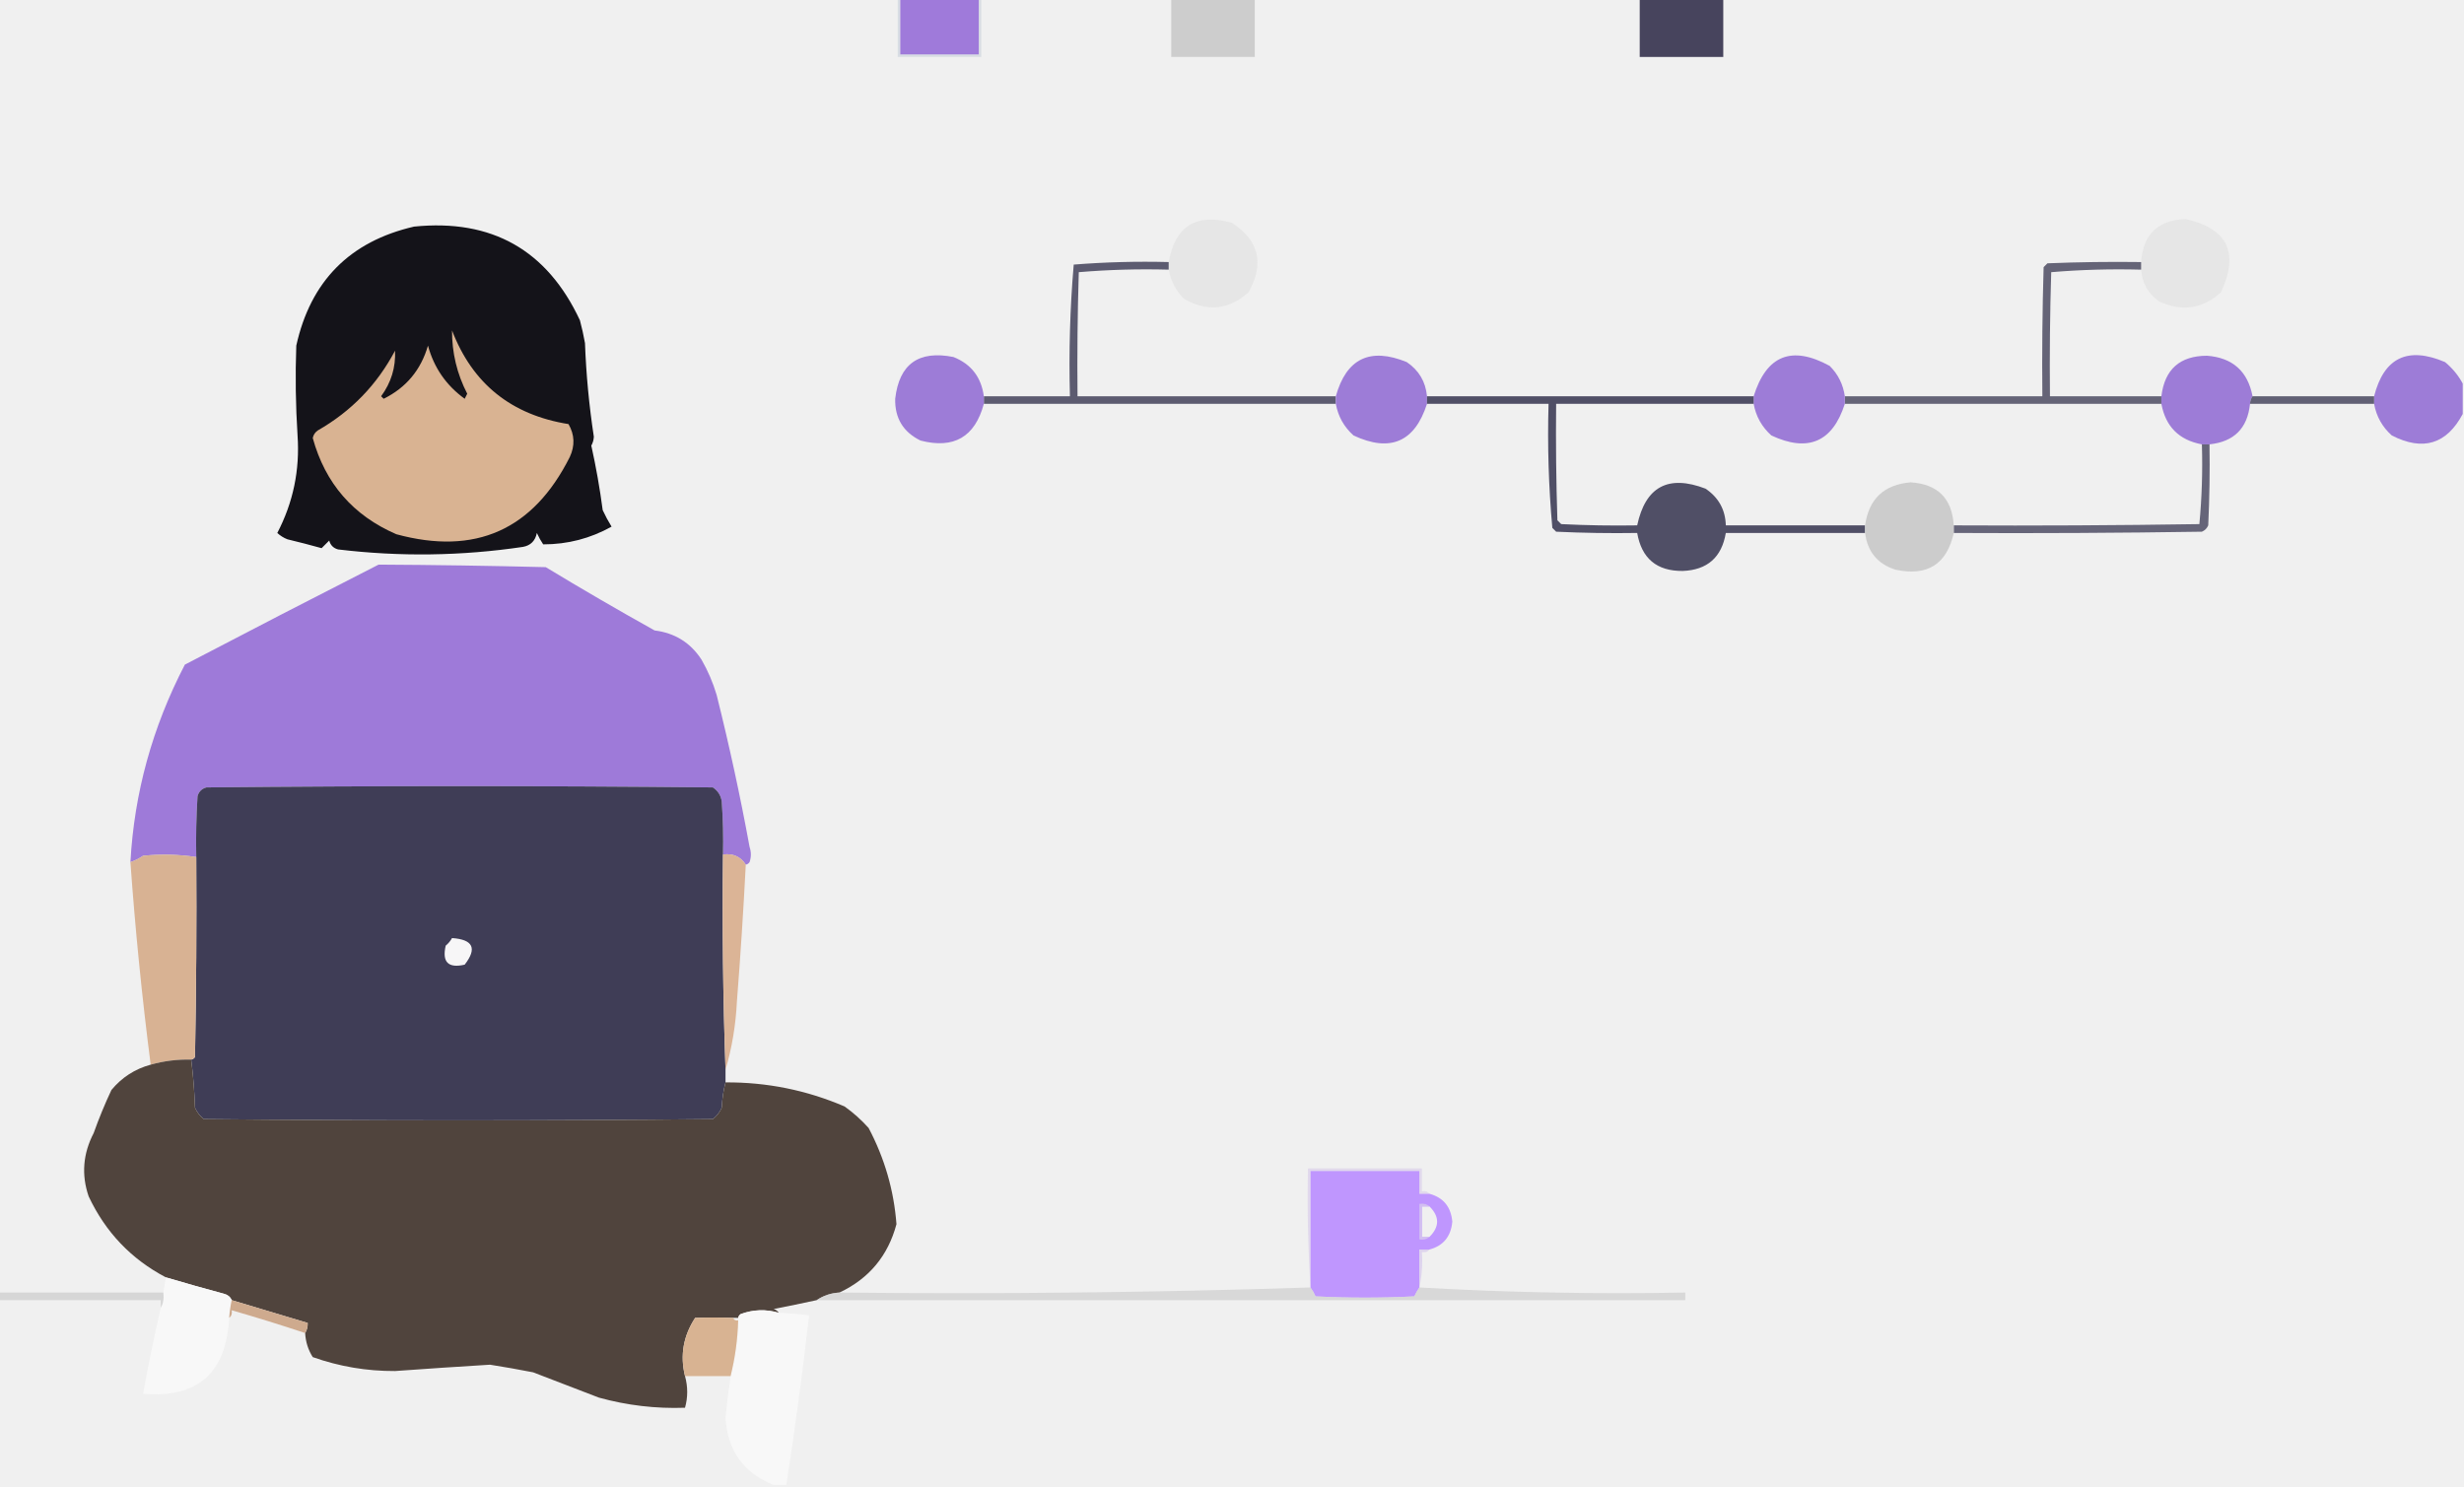
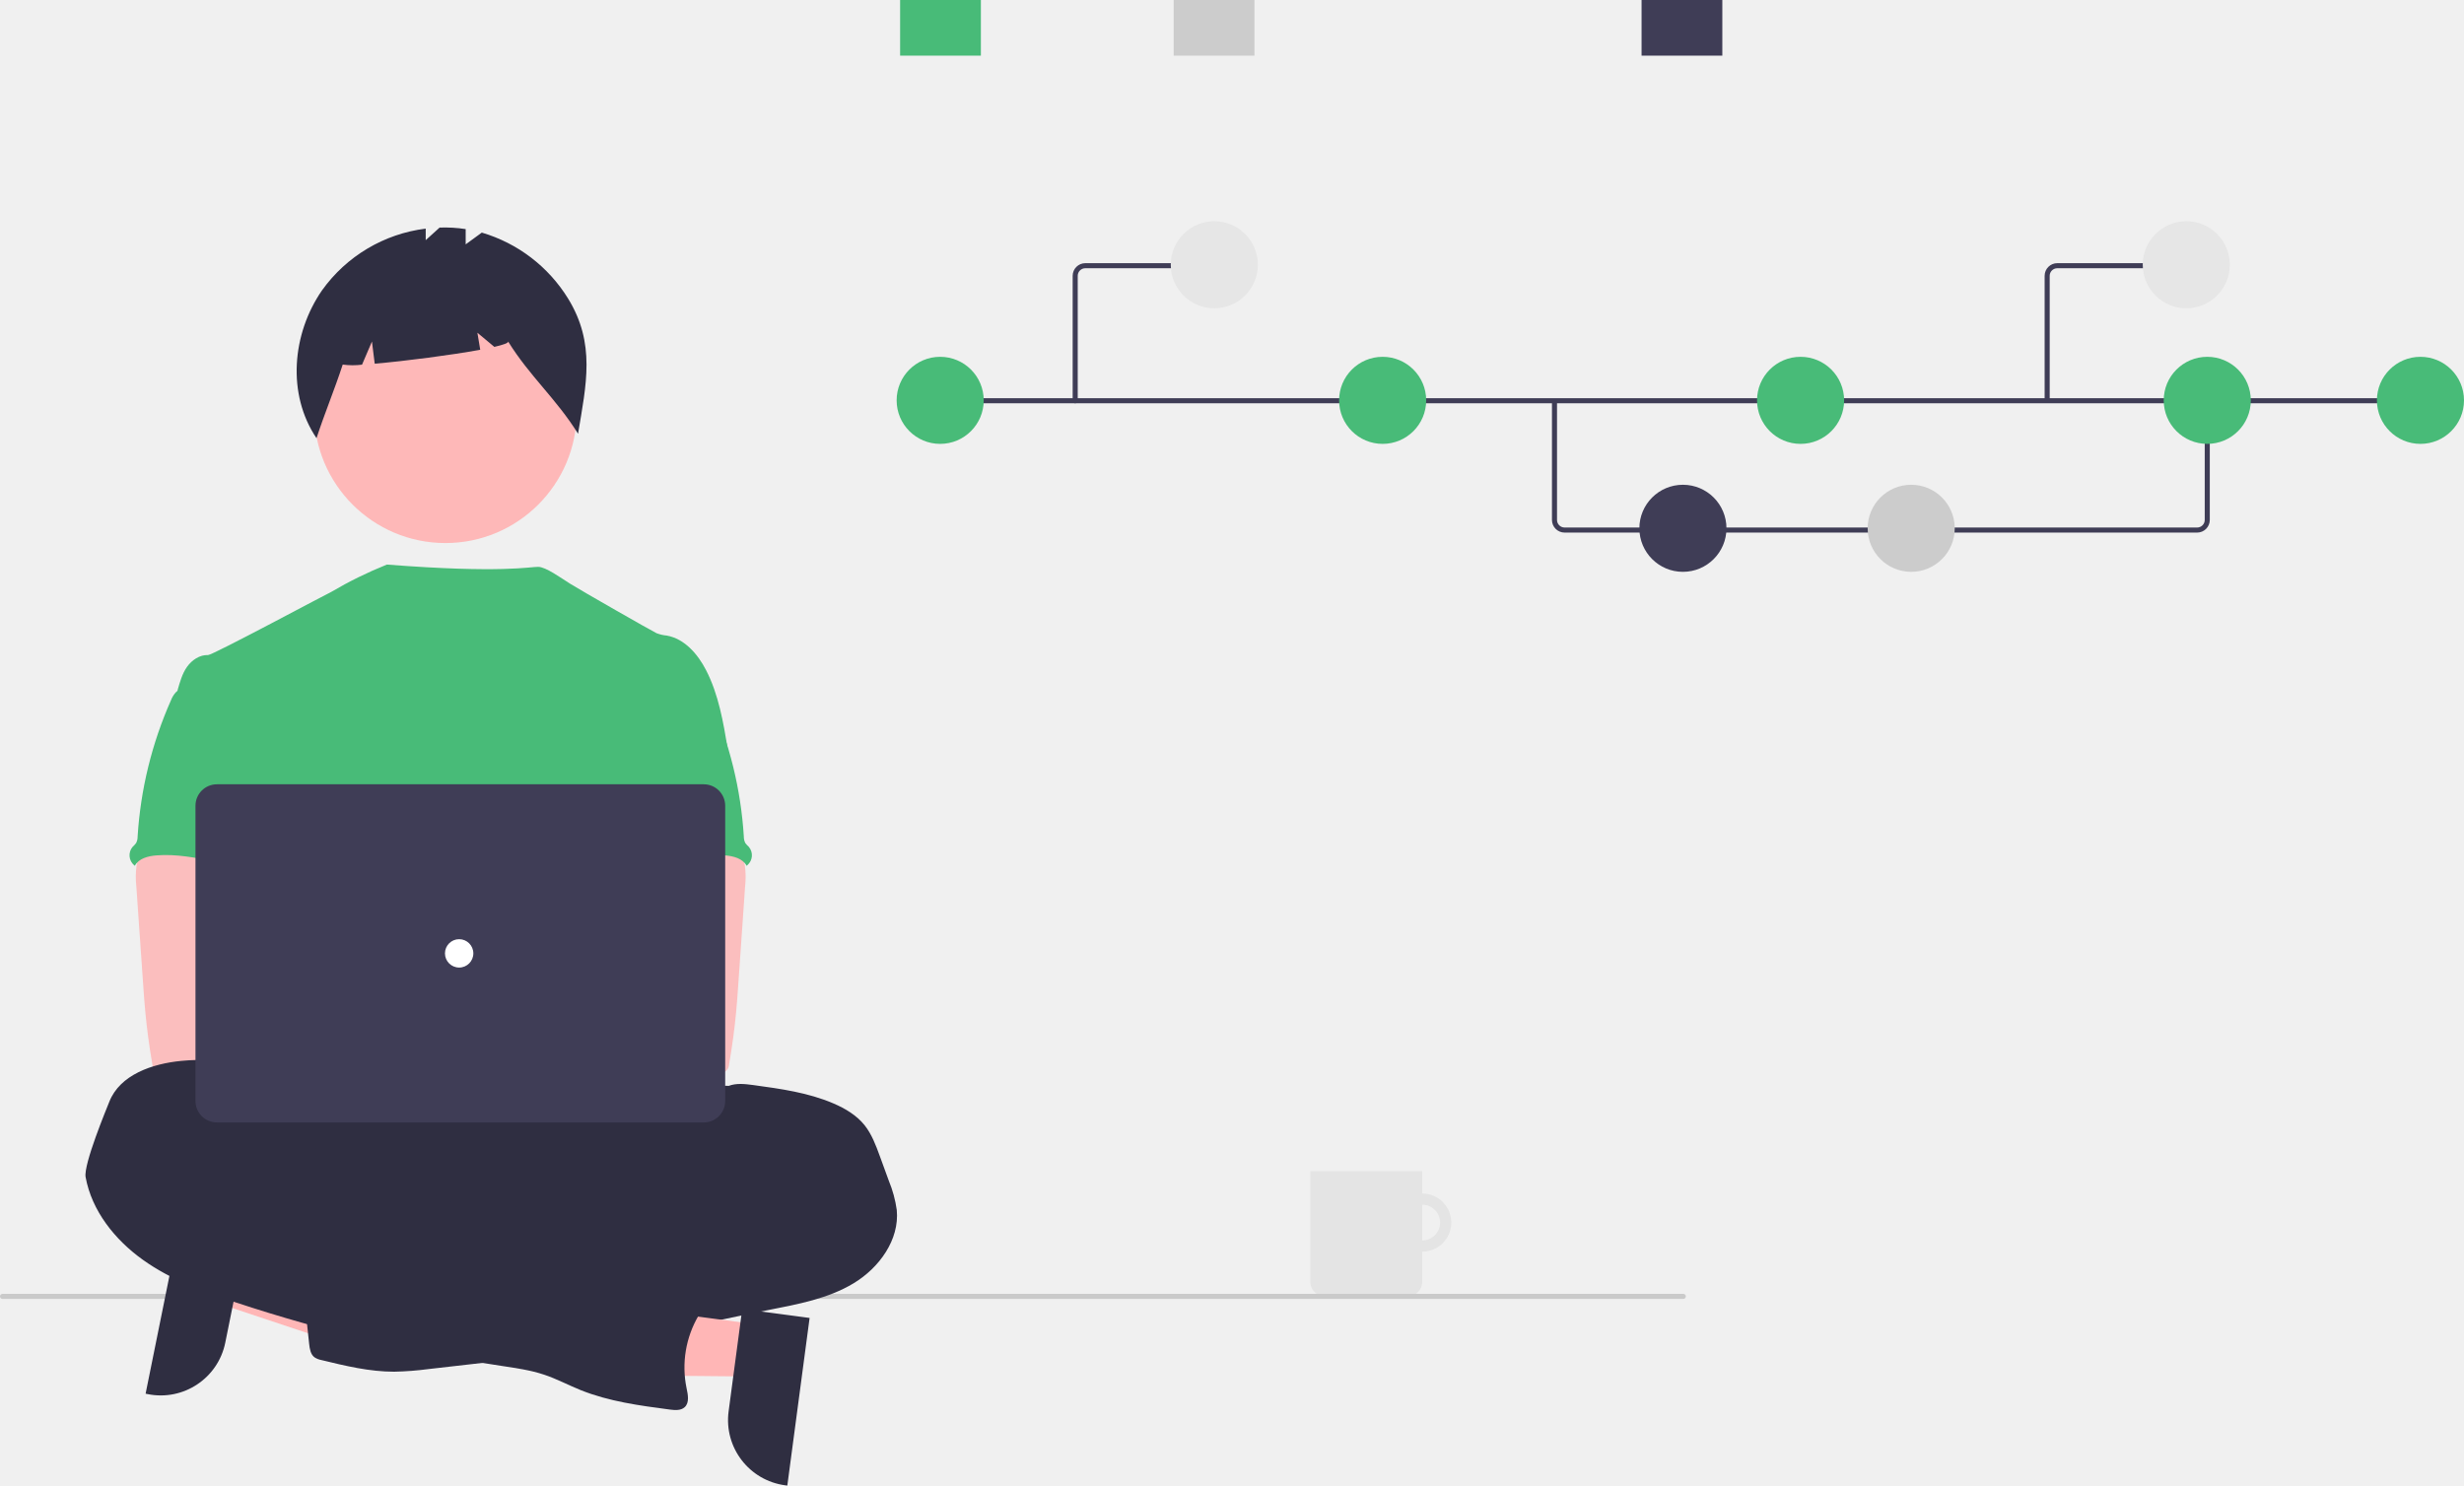
- <svg xmlns="http://www.w3.org/2000/svg" version="1.1" width="973px" height="587px" style="shape-rendering:geometricPrecision; text-rendering:geometricPrecision; image-rendering:optimizeQuality; fill-rule:evenodd; clip-rule:evenodd">
-   <g>
-     <path style="opacity:0.96" fill="#cccccc" d="M 462.5,-0.5 C 473.5,-0.5 484.5,-0.5 495.5,-0.5C 495.5,7.167 495.5,14.833 495.5,22.5C 484.5,22.5 473.5,22.5 462.5,22.5C 462.5,14.833 462.5,7.167 462.5,-0.5 Z" />
+ <svg xmlns="http://www.w3.org/2000/svg" id="e7334088-53de-4589-99a2-090044ddfc90" data-name="Layer 1" width="973.461" height="587.025" viewBox="0 0 973.461 587.025">
+   <g id="f9b32178-6d95-472d-b482-6662972666de" data-name="Group 100">
+     <path id="f4b94a19-cbe0-459a-95a6-6ea3b3d72055" data-name="Path 1465" d="M675.147,628.1a11.49,11.49,0,1,0,11.49,11.49h0A11.49,11.49,0,0,0,675.147,628.1Zm0,18.561a7.071,7.071,0,1,1,7.071-7.071v0A7.071,7.071,0,0,1,675.147,646.661Z" transform="translate(-113.2693 -156.4874)" fill="#e4e4e4" />
+     <path id="abc0e0b3-f22e-4bee-9929-c6879640924e" data-name="Path 1467" d="M630.954,619.261h44.193v43.739a5.757,5.757,0,0,1-5.757,5.757h-32.679a5.757,5.757,0,0,1-5.757-5.757V619.261Z" transform="translate(-113.2693 -156.4874)" fill="#e4e4e4" />
  </g>
-   <g>
-     <path style="opacity:0.951" fill="#3f3c56" d="M 647.5,-0.5 C 658.5,-0.5 669.5,-0.5 680.5,-0.5C 680.5,7.167 680.5,14.833 680.5,22.5C 669.5,22.5 658.5,22.5 647.5,22.5C 647.5,14.833 647.5,7.167 647.5,-0.5 Z" />
-   </g>
-   <g>
-     <path style="opacity:0.208" fill="#7e95b3" d="M 354.5,-0.5 C 354.833,-0.5 355.167,-0.5 355.5,-0.5C 355.5,6.833 355.5,14.167 355.5,21.5C 365.833,21.5 376.167,21.5 386.5,21.5C 386.5,14.167 386.5,6.833 386.5,-0.5C 386.833,-0.5 387.167,-0.5 387.5,-0.5C 387.5,7.167 387.5,14.833 387.5,22.5C 376.5,22.5 365.5,22.5 354.5,22.5C 354.5,14.833 354.5,7.167 354.5,-0.5 Z" />
-   </g>
-   <g>
-     <path style="opacity:1" fill="#9f7ada" d="M 355.5,-0.5 C 365.833,-0.5 376.167,-0.5 386.5,-0.5C 386.5,6.833 386.5,14.167 386.5,21.5C 376.167,21.5 365.833,21.5 355.5,21.5C 355.5,14.167 355.5,6.833 355.5,-0.5 Z" />
-   </g>
-   <g>
-     <path style="opacity:0.955" fill="#e6e6e6" d="M 461.5,106.5 C 461.5,105.5 461.5,104.5 461.5,103.5C 464.05,89.218 472.383,84.051 486.5,88C 497.211,95.01 499.378,104.176 493,115.5C 485.145,122.457 476.645,123.29 467.5,118C 464.306,114.779 462.306,110.946 461.5,106.5 Z" />
-   </g>
-   <g>
-     <path style="opacity:0.952" fill="#e6e6e6" d="M 845.5,106.5 C 845.5,105.5 845.5,104.5 845.5,103.5C 846.212,92.622 852.045,86.955 863,86.5C 879.679,90.193 884.346,99.86 877,115.5C 869.704,122.046 861.537,123.213 852.5,119C 848.208,115.915 845.875,111.749 845.5,106.5 Z" />
-   </g>
-   <g>
-     <path style="opacity:0.984" fill="#100f15" d="M 163.5,89.5 C 194.191,86.393 216.024,98.726 229,126.5C 229.794,129.471 230.461,132.471 231,135.5C 231.462,147.9 232.629,160.234 234.5,172.5C 234.43,173.772 234.097,174.938 233.5,176C 235.366,184.386 236.866,192.886 238,201.5C 239.039,203.746 240.206,205.913 241.5,208C 233.115,212.68 224.115,215.013 214.5,215C 213.54,213.581 212.707,212.081 212,210.5C 211.375,213.612 209.542,215.445 206.5,216C 182.257,219.603 157.923,219.936 133.5,217C 131.667,216.5 130.5,215.333 130,213.5C 129,214.5 128,215.5 127,216.5C 122.554,215.263 118.054,214.097 113.5,213C 111.998,212.417 110.665,211.584 109.5,210.5C 115.779,198.453 118.446,185.619 117.5,172C 116.742,160.169 116.576,148.336 117,136.5C 122.65,111.017 138.15,95.35 163.5,89.5 Z" />
-   </g>
-   <g>
-     <path style="opacity:0.825" fill="#3e3d56" d="M 461.5,103.5 C 461.5,104.5 461.5,105.5 461.5,106.5C 449.586,106.179 437.753,106.512 426,107.5C 425.5,123.83 425.333,140.163 425.5,156.5C 459.5,156.5 493.5,156.5 527.5,156.5C 527.5,157.5 527.5,158.5 527.5,159.5C 481.167,159.5 434.833,159.5 388.5,159.5C 388.5,158.5 388.5,157.5 388.5,156.5C 399.833,156.5 411.167,156.5 422.5,156.5C 422.028,139.072 422.528,121.739 424,104.5C 436.42,103.511 448.92,103.178 461.5,103.5 Z" />
-   </g>
-   <g>
-     <path style="opacity:0.785" fill="#3e3d56" d="M 845.5,103.5 C 845.5,104.5 845.5,105.5 845.5,106.5C 833.586,106.179 821.753,106.512 810,107.5C 809.5,123.83 809.333,140.163 809.5,156.5C 824.167,156.5 838.833,156.5 853.5,156.5C 853.5,157.5 853.5,158.5 853.5,159.5C 811.833,159.5 770.167,159.5 728.5,159.5C 728.5,158.5 728.5,157.5 728.5,156.5C 754.5,156.5 780.5,156.5 806.5,156.5C 806.333,139.497 806.5,122.497 807,105.5C 807.5,105 808,104.5 808.5,104C 820.829,103.5 833.162,103.333 845.5,103.5 Z" />
-   </g>
-   <g>
-     <path style="opacity:1" fill="#d9b392" d="M 178.5,130.5 C 186.574,151.549 201.907,163.882 224.5,167.5C 226.917,171.707 227.084,176.041 225,180.5C 210.536,209.313 187.702,219.48 156.5,211C 139.437,203.604 128.437,190.937 123.5,173C 123.759,171.739 124.426,170.739 125.5,170C 138.718,162.449 148.885,151.949 156,138.5C 156.296,145.114 154.463,151.114 150.5,156.5C 150.833,156.833 151.167,157.167 151.5,157.5C 160.385,153.109 166.219,146.109 169,136.5C 171.351,145.199 176.185,152.199 183.5,157.5C 183.833,156.833 184.167,156.167 184.5,155.5C 180.457,147.662 178.457,139.329 178.5,130.5 Z" />
-   </g>
-   <g>
-     <path style="opacity:1" fill="#9d7cd7" d="M 388.5,156.5 C 388.5,157.5 388.5,158.5 388.5,159.5C 384.999,172.586 376.665,177.419 363.5,174C 356.658,170.652 353.324,165.152 353.5,157.5C 355.081,143.773 362.748,138.273 376.5,141C 383.484,143.78 387.484,148.946 388.5,156.5 Z" />
-   </g>
-   <g>
-     <path style="opacity:1" fill="#9d7cd7" d="M 563.5,156.5 C 563.5,157.5 563.5,158.5 563.5,159.5C 558.657,174.584 548.991,178.751 534.5,172C 530.728,168.62 528.394,164.454 527.5,159.5C 527.5,158.5 527.5,157.5 527.5,156.5C 531.674,141.581 541.007,137.081 555.5,143C 560.305,146.264 562.972,150.764 563.5,156.5 Z" />
-   </g>
-   <g>
-     <path style="opacity:1" fill="#9d7cd7" d="M 728.5,156.5 C 728.5,157.5 728.5,158.5 728.5,159.5C 723.657,174.584 713.991,178.751 699.5,172C 695.728,168.62 693.394,164.454 692.5,159.5C 692.5,158.5 692.5,157.5 692.5,156.5C 697.534,140.321 707.534,136.321 722.5,144.5C 725.828,147.806 727.828,151.806 728.5,156.5 Z" />
-   </g>
-   <g>
-     <path style="opacity:0.998" fill="#9d7cd7" d="M 889.5,156.5 C 888.89,157.391 888.557,158.391 888.5,159.5C 887.515,169.152 882.181,174.485 872.5,175.5C 871.5,175.5 870.5,175.5 869.5,175.5C 860.5,173.833 855.167,168.5 853.5,159.5C 853.5,158.5 853.5,157.5 853.5,156.5C 854.801,145.865 860.801,140.532 871.5,140.5C 881.596,141.264 887.596,146.598 889.5,156.5 Z" />
-   </g>
-   <g>
-     <path style="opacity:1" fill="#9d7cd7" d="M 972.5,151.5 C 972.5,155.5 972.5,159.5 972.5,163.5C 966.137,175.451 956.804,178.284 944.5,172C 940.735,168.636 938.401,164.469 937.5,159.5C 937.5,158.5 937.5,157.5 937.5,156.5C 941.405,141.236 950.738,136.736 965.5,143C 968.454,145.441 970.787,148.275 972.5,151.5 Z" />
-   </g>
-   <g>
-     <path style="opacity:0.892" fill="#3e3c56" d="M 563.5,156.5 C 606.5,156.5 649.5,156.5 692.5,156.5C 692.5,157.5 692.5,158.5 692.5,159.5C 666.5,159.5 640.5,159.5 614.5,159.5C 614.333,174.837 614.5,190.17 615,205.5C 615.5,206 616,206.5 616.5,207C 626.494,207.5 636.494,207.666 646.5,207.5C 649.773,192.195 658.773,187.362 673.5,193C 678.667,196.505 681.334,201.338 681.5,207.5C 699.833,207.5 718.167,207.5 736.5,207.5C 736.5,208.5 736.5,209.5 736.5,210.5C 718.167,210.5 699.833,210.5 681.5,210.5C 679.889,220.111 674.223,225.111 664.5,225.5C 654.263,225.598 648.263,220.598 646.5,210.5C 635.828,210.667 625.161,210.5 614.5,210C 614,209.5 613.5,209 613,208.5C 611.53,192.262 611.03,175.929 611.5,159.5C 595.5,159.5 579.5,159.5 563.5,159.5C 563.5,158.5 563.5,157.5 563.5,156.5 Z" />
-   </g>
-   <g>
-     <path style="opacity:0.802" fill="#3e3d56" d="M 889.5,156.5 C 905.5,156.5 921.5,156.5 937.5,156.5C 937.5,157.5 937.5,158.5 937.5,159.5C 921.167,159.5 904.833,159.5 888.5,159.5C 888.557,158.391 888.89,157.391 889.5,156.5 Z" />
-   </g>
-   <g>
-     <path style="opacity:0.777" fill="#3e3c56" d="M 869.5,175.5 C 870.5,175.5 871.5,175.5 872.5,175.5C 872.667,186.172 872.5,196.839 872,207.5C 871.5,208.667 870.667,209.5 869.5,210C 836.835,210.5 804.168,210.667 771.5,210.5C 771.5,209.5 771.5,208.5 771.5,207.5C 803.835,207.667 836.168,207.5 868.5,207C 869.487,196.582 869.82,186.082 869.5,175.5 Z" />
-   </g>
-   <g>
-     <path style="opacity:0.95" fill="#cbcbcb" d="M 771.5,207.5 C 771.5,208.5 771.5,209.5 771.5,210.5C 768.778,222.873 761.112,227.707 748.5,225C 741.428,222.757 737.428,217.924 736.5,210.5C 736.5,209.5 736.5,208.5 736.5,207.5C 737.951,197.05 743.951,191.383 754.5,190.5C 765.192,191.192 770.859,196.859 771.5,207.5 Z" />
-   </g>
-   <g>
-     <path style="opacity:1" fill="#9e7ad9" d="M 294.5,341.5 C 292.453,338.314 289.453,336.981 285.5,337.5C 285.666,330.492 285.5,323.492 285,316.5C 284.654,314.152 283.487,312.319 281.5,311C 214.833,310.333 148.167,310.333 81.5,311C 79.667,311.5 78.5,312.667 78,314.5C 77.5,322.493 77.334,330.493 77.5,338.5C 70.536,337.447 63.536,337.28 56.5,338C 54.922,339.094 53.255,339.928 51.5,340.5C 52.993,313.219 60.16,287.219 73,262.5C 98.349,249.241 123.849,236.074 149.5,223C 171.492,223.12 193.492,223.453 215.5,224C 229.669,232.586 244.003,240.919 258.5,249C 266.475,249.985 272.642,253.818 277,260.5C 279.551,264.935 281.551,269.601 283,274.5C 288,294.484 292.333,314.484 296,334.5C 296.667,336.5 296.667,338.5 296,340.5C 295.617,341.056 295.117,341.389 294.5,341.5 Z" />
-   </g>
-   <g>
-     <path style="opacity:1" fill="#3f3d56" d="M 285.5,337.5 C 285.169,366.005 285.502,394.338 286.5,422.5C 286.5,424.167 286.5,425.833 286.5,427.5C 285.679,430.641 285.179,433.975 285,437.5C 284.215,439.286 283.049,440.786 281.5,442C 214.5,442.667 147.5,442.667 80.5,442C 78.951,440.786 77.784,439.286 77,437.5C 76.793,431.086 76.293,424.753 75.5,418.5C 76.117,418.389 76.617,418.056 77,417.5C 77.5,391.169 77.667,364.835 77.5,338.5C 77.334,330.493 77.5,322.493 78,314.5C 78.5,312.667 79.667,311.5 81.5,311C 148.167,310.333 214.833,310.333 281.5,311C 283.487,312.319 284.654,314.152 285,316.5C 285.5,323.492 285.666,330.492 285.5,337.5 Z" />
-   </g>
-   <g>
-     <path style="opacity:0.999" fill="#d8b293" d="M 77.5,338.5 C 77.667,364.835 77.5,391.169 77,417.5C 76.617,418.056 76.117,418.389 75.5,418.5C 70.054,418.364 64.72,419.031 59.5,420.5C 56.083,393.909 53.416,367.243 51.5,340.5C 53.255,339.928 54.922,339.094 56.5,338C 63.536,337.28 70.536,337.447 77.5,338.5 Z" />
-   </g>
-   <g>
-     <path style="opacity:0.997" fill="#dbb496" d="M 285.5,337.5 C 289.453,336.981 292.453,338.314 294.5,341.5C 293.577,359.511 292.41,377.511 291,395.5C 290.549,404.822 289.049,413.822 286.5,422.5C 285.502,394.338 285.169,366.005 285.5,337.5 Z" />
-   </g>
-   <g>
-     <path style="opacity:1" fill="#f7f6f7" d="M 178.5,370.5 C 186.828,371.069 188.495,374.569 183.5,381C 177,382.5 174.5,380 176,373.5C 177.045,372.627 177.878,371.627 178.5,370.5 Z" />
-   </g>
-   <g>
-     <path style="opacity:1" fill="#50443d" d="M 75.5,418.5 C 76.293,424.753 76.793,431.086 77,437.5C 77.784,439.286 78.951,440.786 80.5,442C 147.5,442.667 214.5,442.667 281.5,442C 283.049,440.786 284.215,439.286 285,437.5C 285.179,433.975 285.679,430.641 286.5,427.5C 302.841,427.401 318.507,430.568 333.5,437C 336.965,439.463 340.131,442.296 343,445.5C 349.327,457.472 352.994,470.139 354,483.5C 350.661,496.003 343.161,505.003 331.5,510.5C 328.145,510.69 325.145,511.69 322.5,513.5C 316.861,514.728 311.195,515.894 305.5,517C 306.416,517.278 307.082,517.778 307.5,518.5C 302.452,517.006 297.452,517.173 292.5,519C 291.944,519.383 291.611,519.883 291.5,520.5C 290.833,520.5 290.167,520.5 289.5,520.5C 284.369,520.311 279.369,520.311 274.5,520.5C 269.824,527.647 268.491,535.313 270.5,543.5C 271.659,547.714 271.659,551.881 270.5,556C 258.986,556.415 247.652,555.082 236.5,552C 227.833,548.667 219.167,545.333 210.5,542C 204.853,540.892 199.186,539.892 193.5,539C 181.022,539.756 168.522,540.589 156,541.5C 144.835,541.556 134.002,539.723 123.5,536C 121.691,533.151 120.691,529.985 120.5,526.5C 121.234,525.292 121.567,523.959 121.5,522.5C 111.491,519.499 101.491,516.499 91.5,513.5C 90.942,512.21 89.942,511.377 88.5,511C 80.791,508.93 73.125,506.763 65.5,504.5C 51.801,497.299 41.635,486.632 35,472.5C 32.09,463.99 32.757,455.657 37,447.5C 39.057,441.719 41.39,436.053 44,430.5C 48.118,425.525 53.285,422.192 59.5,420.5C 64.72,419.031 70.054,418.364 75.5,418.5 Z" />
-   </g>
-   <g>
-     <path style="opacity:0.713" fill="#dbd0ea" d="M 564.5,471.5 C 563.167,471.5 561.833,471.5 560.5,471.5C 560.5,468.5 560.5,465.5 560.5,462.5C 546.167,462.5 531.833,462.5 517.5,462.5C 517.5,477.833 517.5,493.167 517.5,508.5C 516.504,493.009 516.17,477.342 516.5,461.5C 531.5,461.5 546.5,461.5 561.5,461.5C 561.5,464.5 561.5,467.5 561.5,470.5C 562.791,470.263 563.791,470.596 564.5,471.5 Z" />
-   </g>
-   <g>
-     <path style="opacity:1" fill="#bf96fe" d="M 564.5,471.5 C 569.97,472.984 572.97,476.65 573.5,482.5C 572.97,488.35 569.97,492.016 564.5,493.5C 563.167,493.5 561.833,493.5 560.5,493.5C 560.5,498.5 560.5,503.5 560.5,508.5C 559.751,509.531 559.085,510.698 558.5,512C 545.5,512.667 532.5,512.667 519.5,512C 518.915,510.698 518.249,509.531 517.5,508.5C 517.5,493.167 517.5,477.833 517.5,462.5C 531.833,462.5 546.167,462.5 560.5,462.5C 560.5,465.5 560.5,468.5 560.5,471.5C 561.833,471.5 563.167,471.5 564.5,471.5 Z M 564.5,476.5 C 568.5,480.5 568.5,484.5 564.5,488.5C 563.5,488.5 562.5,488.5 561.5,488.5C 561.5,484.5 561.5,480.5 561.5,476.5C 562.5,476.5 563.5,476.5 564.5,476.5 Z" />
-   </g>
-   <g>
-     <path style="opacity:0.765" fill="#d8ccec" d="M 564.5,476.5 C 563.5,476.5 562.5,476.5 561.5,476.5C 561.5,480.5 561.5,484.5 561.5,488.5C 562.5,488.5 563.5,488.5 564.5,488.5C 563.432,489.434 562.099,489.768 560.5,489.5C 560.5,484.833 560.5,480.167 560.5,475.5C 562.099,475.232 563.432,475.566 564.5,476.5 Z" />
-   </g>
-   <g>
-     <path style="opacity:0.765" fill="#d8cbed" d="M 564.5,493.5 C 563.791,494.404 562.791,494.737 561.5,494.5C 561.819,499.363 561.486,504.03 560.5,508.5C 560.5,503.5 560.5,498.5 560.5,493.5C 561.833,493.5 563.167,493.5 564.5,493.5 Z" />
-   </g>
-   <g>
-     <path style="opacity:1" fill="#f8f8f8" d="M 65.5,504.5 C 73.125,506.763 80.791,508.93 88.5,511C 89.942,511.377 90.942,512.21 91.5,513.5C 91.007,515.806 90.674,518.139 90.5,520.5C 89.376,542.3 78.042,552.3 56.5,550.5C 58.583,539.086 60.916,527.753 63.5,516.5C 64.461,514.735 64.795,512.735 64.5,510.5C 64.833,508.5 65.167,506.5 65.5,504.5 Z" />
-   </g>
-   <g>
-     <path style="opacity:0.659" fill="#c9c9c9" d="M -0.5,510.5 C 21.167,510.5 42.833,510.5 64.5,510.5C 64.795,512.735 64.461,514.735 63.5,516.5C 63.5,515.5 63.5,514.5 63.5,513.5C 42.167,513.5 20.833,513.5 -0.5,513.5C -0.5,512.5 -0.5,511.5 -0.5,510.5 Z" />
-   </g>
-   <g>
-     <path style="opacity:0.641" fill="#cacaca" d="M 517.5,508.5 C 518.249,509.531 518.915,510.698 519.5,512C 532.5,512.667 545.5,512.667 558.5,512C 559.085,510.698 559.751,509.531 560.5,508.5C 595.151,510.493 630.151,511.16 665.5,510.5C 665.5,511.5 665.5,512.5 665.5,513.5C 551.167,513.5 436.833,513.5 322.5,513.5C 325.145,511.69 328.145,510.69 331.5,510.5C 393.842,511.163 455.842,510.496 517.5,508.5 Z" />
-   </g>
-   <g>
-     <path style="opacity:1" fill="#ceaa8e" d="M 91.5,513.5 C 101.491,516.499 111.491,519.499 121.5,522.5C 121.567,523.959 121.234,525.292 120.5,526.5C 110.893,523.298 101.227,520.298 91.5,517.5C 91.737,518.791 91.404,519.791 90.5,520.5C 90.674,518.139 91.007,515.806 91.5,513.5 Z" />
-   </g>
-   <g>
-     <path style="opacity:1" fill="#f8f8f8" d="M 307.5,518.5 C 311.519,518.646 315.519,518.979 319.5,519.5C 316.961,541.936 313.961,564.269 310.5,586.5C 308.833,586.5 307.167,586.5 305.5,586.5C 293.63,581.775 287.296,572.942 286.5,560C 287.028,554.474 287.694,548.974 288.5,543.5C 290.286,536.322 291.286,528.989 291.5,521.5C 291.5,521.167 291.5,520.833 291.5,520.5C 291.611,519.883 291.944,519.383 292.5,519C 297.452,517.173 302.452,517.006 307.5,518.5 Z" />
-   </g>
-   <g>
-     <path style="opacity:1" fill="#d8b392" d="M 289.5,520.5 C 289.842,521.338 290.508,521.672 291.5,521.5C 291.286,528.989 290.286,536.322 288.5,543.5C 282.5,543.5 276.5,543.5 270.5,543.5C 268.491,535.313 269.824,527.647 274.5,520.5C 279.369,520.311 284.369,520.311 289.5,520.5 Z" />
-   </g>
+   <path id="e24b6f19-a0a0-4e73-9cfc-bbb7635ad236" data-name="Path 944" d="M778.403,669.758h-664.237a1.006,1.006,0,0,1,0-2h664.237a1.006,1.006,0,0,1,0,2Z" transform="translate(-113.2693 -156.4874)" fill="#cacaca" />
+   <polygon points="89.41 494.381 85.302 514.694 161.695 540.208 167.759 510.228 89.41 494.381" fill="#ffb6b6" />
+   <path d="M210.36,647.029l-8.091,40.003-0.0.002a26.011,26.011,0,0,1-30.65,20.335l-.828-.168,13.248-65.496Z" transform="translate(-113.2693 -156.4874)" fill="#2f2e41" />
+   <circle id="fd4e5ab9-ffc8-4bbb-9267-3af70c31dae1" data-name="Ellipse 276" cx="175.979" cy="162.713" r="51.871" fill="#feb8b8" />
+   <path id="a8c9bbe2-1461-49cf-8211-f8d251166dc5" data-name="Path 1461" d="M337.697,274.45a59.907,59.907,0,0,0-34.081-26.052l-6.368,4.647v-6.034a55.143,55.143,0,0,0-10.3-.6l-5.494,4.971v-4.558a59.335,59.335,0,0,0-40.932,24.347c-11.931,17.2-13.945,41.129-2.21,58.467,3.221-9.9,7.131-19.189,10.353-29.088a29.299,29.299,0,0,0,7.633.037l3.919-9.145,1.095,8.758c12.148-1.058,30.166-3.382,41.682-5.511l-1.12-6.719,6.7,5.583c3.528-.812,5.623-1.549,5.45-2.112,8.565,13.808,19.047,22.627,27.611,36.435C344.888,308.406,348.632,292.217,337.697,274.45Z" transform="translate(-113.2693 -156.4874)" fill="#2f2e41" />
+   <ellipse id="f6be96d1-713f-4c17-812c-ecd79c56fe95" data-name="Ellipse 260" cx="192.856" cy="464.787" rx="133.56" ry="37.359" fill="#2f2e41" />
+   <path d="M400.808,452.588c-1.784-10.731-3.624-21.668-8.611-31.335-3.278-6.332-8.481-12.366-15.495-13.618a14.99,14.99,0,0,1-4.035-.934c-2.055-.99-29.673-16.756-34.063-19.502-3.769-2.357-9.719-6.722-12.719-6.722-3.018-.066-14.591,2.627-59.76-.904a163.141,163.141,0,0,0-22.01,10.822c-.146-.096-46.882,25.001-48.638,24.935-3.325-.14-6.416,1.989-8.322,4.67-1.906,2.681-2.8,6-3.736,9.209,10.208,22.733,19.548,45.495,29.757,68.228a5.821,5.821,0,0,1,.738,2.8,6.834,6.834,0,0,1-1.27,2.8c-5.006,8.042-4.847,18.157-4.3,27.609.547,9.452,1.224,19.436-3,27.908-1.149,2.326-2.643,4.455-3.736,6.781-2.559,5.268-3.484,22.117-1.989,27.777l187.267,5.365C382.86,587.409,400.808,452.588,400.808,452.588Z" transform="translate(-113.2693 -156.4874)" fill="#48bb78" />
+   <path id="eb41f72e-aba6-4a16-bf55-c7027d2f1a4b" data-name="Path 1421" d="M167.233,498.445a33.063,33.063,0,0,0-.112,8.154l2.684,38.546c.252,3.633.5,7.257.841,10.881.644,7.033,1.606,14.01,2.8,20.977a3.736,3.736,0,0,0,3.829,3.633c11.815,2.5,24.022,2.4,36.08,1.719,18.4-1.027,65.474-2.97,68.35-6.706s1.2-9.779-2.55-12.8-65.871-10.386-65.871-10.386c.607-4.81,2.438-9.34,4.175-13.907,3.12-8.1,6.034-16.466,6.09-25.143s-3.213-17.8-10.321-22.771c-5.847-4.081-13.375-4.838-20.5-4.67-5.184.149-14.141-1.093-18.876.934C170.105,488.556,167.933,494.776,167.233,498.445Z" transform="translate(-113.2693 -156.4874)" fill="#fbbebe" />
+   <path id="a363f2f7-2464-40a1-ad01-344825aa0b75" data-name="Path 1423" d="M401.141,585.578c3.11-1.186,6.538-.757,9.872-.308,10.732,1.466,21.622,2.97,31.569,7.257,4.67,2,9.116,4.67,12.273,8.6,2.8,3.54,4.436,7.874,5.987,12.142l3.587,9.826a47.3,47.3,0,0,1,3.129,11.516c1.121,11.759-6.921,22.845-17.036,28.954s-22.023,8.284-33.624,10.563-23.247,4.8-34.8,7.472a140.086,140.086,0,0,1-16.373,3.222c-12.366,1.4-25.292-.663-37.042,3.428-4.67,1.635-9.256,4.063-14.1,5.193a87.745,87.745,0,0,1-9.751,1.485l-22.238,2.54a121.313,121.313,0,0,1-13.636,1.046c-9.713,0-19.268-2.3-28.7-4.6a7.258,7.258,0,0,1-2.8-1.13c-1.494-1.177-1.821-3.26-2.036-5.146q-1.429-12.525-2.5-25.077c-.224-2.718-.392-5.66,1.093-7.948,1.868-2.8,5.511-3.68,8.836-4.222a230.58,230.58,0,0,1,42.665-2.961c5.426-5.426,14.374-5.454,21.482-8.406a63.897,63.897,0,0,0,7.575-4.119,99.001,99.001,0,0,1,41.59-13.141,38.714,38.714,0,0,0,8.509-1.214c5.5-1.709,10.517-6.361,16.167-5.221.7-1.933,1.186-4.521,2.8-5.847.8-.682,1.793-1.139,2.531-1.868,1.56-1.578,1.7-4.063,1.466-6.267s-.757-4.464-.187-6.613a9.141,9.141,0,0,1,1.037-2.307C391.278,587.595,395.509,585.111,401.141,585.578Z" transform="translate(-113.2693 -156.4874)" fill="#2f2e41" />
+   <path id="b53ad979-99f4-4c6e-a0f8-957060c42096" data-name="Path 1430" d="M182.88,429.901a9.667,9.667,0,0,0-2.073,3.316,156.78,156.78,0,0,0-13.169,53.816,5.38,5.38,0,0,1-.607,2.606,11.403,11.403,0,0,1-1.373,1.485,5.156,5.156,0,0,0,.617,7.266q.127.107.261.206c1.541-2.9,5.23-3.848,8.509-4.1,15.7-1.242,31.036,6.062,46.783,5.511-1.111-3.839-2.709-7.528-3.615-11.413-4.007-17.251,5.987-36.033-.14-52.649-1.224-3.325-3.269-6.594-6.491-8.051a17.291,17.291,0,0,0-4.156-1.1c-3.979-.719-11.9-3.792-15.747-2.559-1.42.458-1.98,1.793-3.157,2.6C186.734,427.977,184.362,428.397,182.88,429.901Z" transform="translate(-113.2693 -156.4874)" fill="#48bb78" />
+   <path id="a1197c30-bfd4-4098-bcf9-2468e7a33bf1" data-name="Path 1421" d="M400.921,486.906c-4.735-2.027-13.692-.785-18.876-.934-7.125-.168-14.653.589-20.5,4.67-7.108,4.971-10.377,14.094-10.321,22.771s2.97,17.043,6.09,25.143c1.737,4.567,3.568,9.097,4.175,13.907,0,0-62.121,7.365-65.871,10.386s-5.426,9.064-2.55,12.8,92.615,7.487,104.43,4.987a3.736,3.736,0,0,0,3.829-3.633c1.194-6.967,2.156-13.944,2.8-20.977.341-3.624.589-7.248.841-10.881l2.684-38.546a33.064,33.064,0,0,0-.112-8.154C406.84,494.776,404.668,488.556,400.921,486.906Z" transform="translate(-113.2693 -156.4874)" fill="#fbbebe" />
+   <path id="ebe46053-6aac-4aa7-8615-21a6fa79538d" data-name="Path 1430" d="M386.251,426.835c-1.177-.807-1.737-2.142-3.157-2.6-3.847-1.233-11.768,1.84-15.747,2.559a17.291,17.291,0,0,0-4.156,1.1c-3.222,1.457-5.267,4.726-6.491,8.051-6.127,16.616,3.867,35.398-.14,52.649-.906,3.885-2.504,7.574-3.615,11.413,15.747.551,31.083-6.753,46.783-5.511,3.279.252,6.968,1.2,8.509,4.1q.134-.099.261-.206a5.156,5.156,0,0,0,.617-7.266,11.401,11.401,0,0,1-1.373-1.485,5.38,5.38,0,0,1-.607-2.606,156.78,156.78,0,0,0-13.169-53.816,9.667,9.667,0,0,0-2.073-3.316C390.411,428.397,388.039,427.977,386.251,426.835Z" transform="translate(-113.2693 -156.4874)" fill="#48bb78" />
+   <polygon points="299.243 523.378 296.513 543.921 215.975 543.166 220.005 512.846 299.243 523.378" fill="#ffb6b6" />
+   <path d="M433.122,677.272l-8.804,66.24-.838-.111a26.011,26.011,0,0,1-22.356-29.208l0-.002,5.377-40.457Z" transform="translate(-113.2693 -156.4874)" fill="#2f2e41" />
+   <path id="a0b0f7ea-4ed9-4447-aa64-e2335b2c3196" data-name="Path 1427" d="M223.039,595.974c0,.934-1.466,0-1.6-1-1.027-7.556-7.024-13.786-14.01-16.812s-14.944-3.185-22.509-2.466c-11.441,1.083-24.284,5.464-28.468,16.158-.99,2.5-10.264,24.76-9.359,29.766,2.438,13.356,11.572,24.779,22.64,32.69s24,12.637,36.9,16.9a639.949,639.949,0,0,0,104.607,24.984c5.753.869,11.563,1.672,17.073,3.521,4.931,1.653,9.545,4.128,14.365,6.071,11.208,4.5,23.266,6.108,35.211,7.687,2.036.262,4.371.448,5.875-.934,1.943-1.8,1.3-4.941.747-7.528a40.488,40.488,0,0,1,4.773-28.729c2-3.362,4.6-6.809,4.222-10.7-.448-4.539-4.969-7.752-9.471-8.481s-9.078.346-13.6.934a7.285,7.285,0,0,1-4.623-.458,9.235,9.235,0,0,1-1.812-1.606,20.482,20.482,0,0,0-23.854-3.334c-1.672.934-4.2-1.149-5.94-1.933l-19.642-8.892c-22.565-10.208-45.242-20.464-69.115-26.927a14.514,14.514,0,0,1-5.324-2.214c-1.186-.934-2.036-2.2-3.129-3.241-2.382-2.251-5.7-3.148-8.555-4.745S222.385,599.177,223.039,595.974Z" transform="translate(-113.2693 -156.4874)" fill="#2f2e41" />
+   <circle cx="160.617" cy="411.99" r="14" fill="#fbbebe" />
+   <circle cx="191.617" cy="411.99" r="14" fill="#fbbebe" />
+   <path d="M391.305,600.024H198.966a8.48,8.48,0,0,1-8.47-8.47V474.868a8.48,8.48,0,0,1,8.47-8.47H391.305a8.48,8.48,0,0,1,8.47,8.47V591.555A8.48,8.48,0,0,1,391.305,600.024Z" transform="translate(-113.2693 -156.4874)" fill="#3f3d56" />
+   <circle id="e793da3b-cee2-4a15-ae11-6dab45a6c728" data-name="Ellipse 263" cx="181.399" cy="376.724" r="5.604" fill="#fff" />
+   <path d="M981.299,366.94H731.406a5.006,5.006,0,0,1-5-5V314.84h2v47.1a3.003,3.003,0,0,0,3,3H981.299a3.003,3.003,0,0,0,3-3V314.51h2v47.429A5.006,5.006,0,0,1,981.299,366.94Z" transform="translate(-113.2693 -156.4874)" fill="#3f3d56" />
+   <rect x="371.397" y="157.352" width="587.22" height="2" fill="#3f3d56" />
+   <circle id="a67a4451-c7cc-402c-b29d-5a705f3c9418" data-name="Ellipse 264" cx="371.439" cy="158.196" r="17.202" fill="#48bb78" />
+   <circle id="abdb3fbf-f68e-433e-a33f-153626b38c76" data-name="Ellipse 266" cx="546.244" cy="158.196" r="17.202" fill="#48bb78" />
+   <circle id="ac293633-0933-4e21-a8aa-bc27ca4fbccc" data-name="Ellipse 268" cx="664.876" cy="208.757" r="17.202" fill="#3f3d56" />
+   <circle id="a0cd768d-b738-4d4b-9ab3-78ab535c7573" data-name="Ellipse 269" cx="755.063" cy="208.757" r="17.202" fill="#ccc" />
+   <circle id="b9eb3d2e-31e0-4fe2-be5c-79abb86bc227" data-name="Ellipse 270" cx="711.36" cy="158.196" r="17.202" fill="#48bb78" />
+   <circle id="aa04baac-fce0-420a-b86a-4a97f3079928" data-name="Ellipse 271" cx="956.259" cy="158.196" r="17.202" fill="#48bb78" />
+   <circle id="e92cf92c-058e-415c-ba96-766a57ee18d9" data-name="Ellipse 272" cx="872.029" cy="158.196" r="17.202" fill="#48bb78" />
+   <rect id="ac5bf8cc-574d-4509-9338-881c836fd832" data-name="Rectangle 207" x="648.539" width="31.906" height="21.99" fill="#3f3d56" />
+   <rect id="ad5a043d-52f1-4931-b771-e4991ef7f7f7" data-name="Rectangle 208" x="355.612" width="31.906" height="21.99" fill="#48bb78" />
+   <rect id="e5d95e83-bdd9-4322-95a9-5a9c4b449a8f" data-name="Rectangle 209" x="463.685" width="31.906" height="21.99" fill="#ccc" />
+   <path d="M538.051,315.84a1,1,0,0,1-1-1V265.477a5.006,5.006,0,0,1,5-5h48.675a1,1,0,0,1,0,2h-48.675a3.003,3.003,0,0,0-3,3v49.362A1,1,0,0,1,538.051,315.84Z" transform="translate(-113.2693 -156.4874)" fill="#3f3d56" />
+   <circle id="b0a7c1c1-8f27-441f-a84a-e44462cc473e" data-name="Ellipse 265" cx="479.744" cy="104.616" r="17.202" fill="#e6e6e6" />
+   <path d="M923.051,314.84h-2V265.477a5.006,5.006,0,0,1,5-5h48.675v2h-48.675a3.003,3.003,0,0,0-3,3Z" transform="translate(-113.2693 -156.4874)" fill="#3f3d56" />
+   <circle id="b3140cf1-cdb8-48ff-81af-ce41ed4f5739" data-name="Ellipse 265" cx="863.744" cy="104.616" r="17.202" fill="#e6e6e6" />
</svg>
